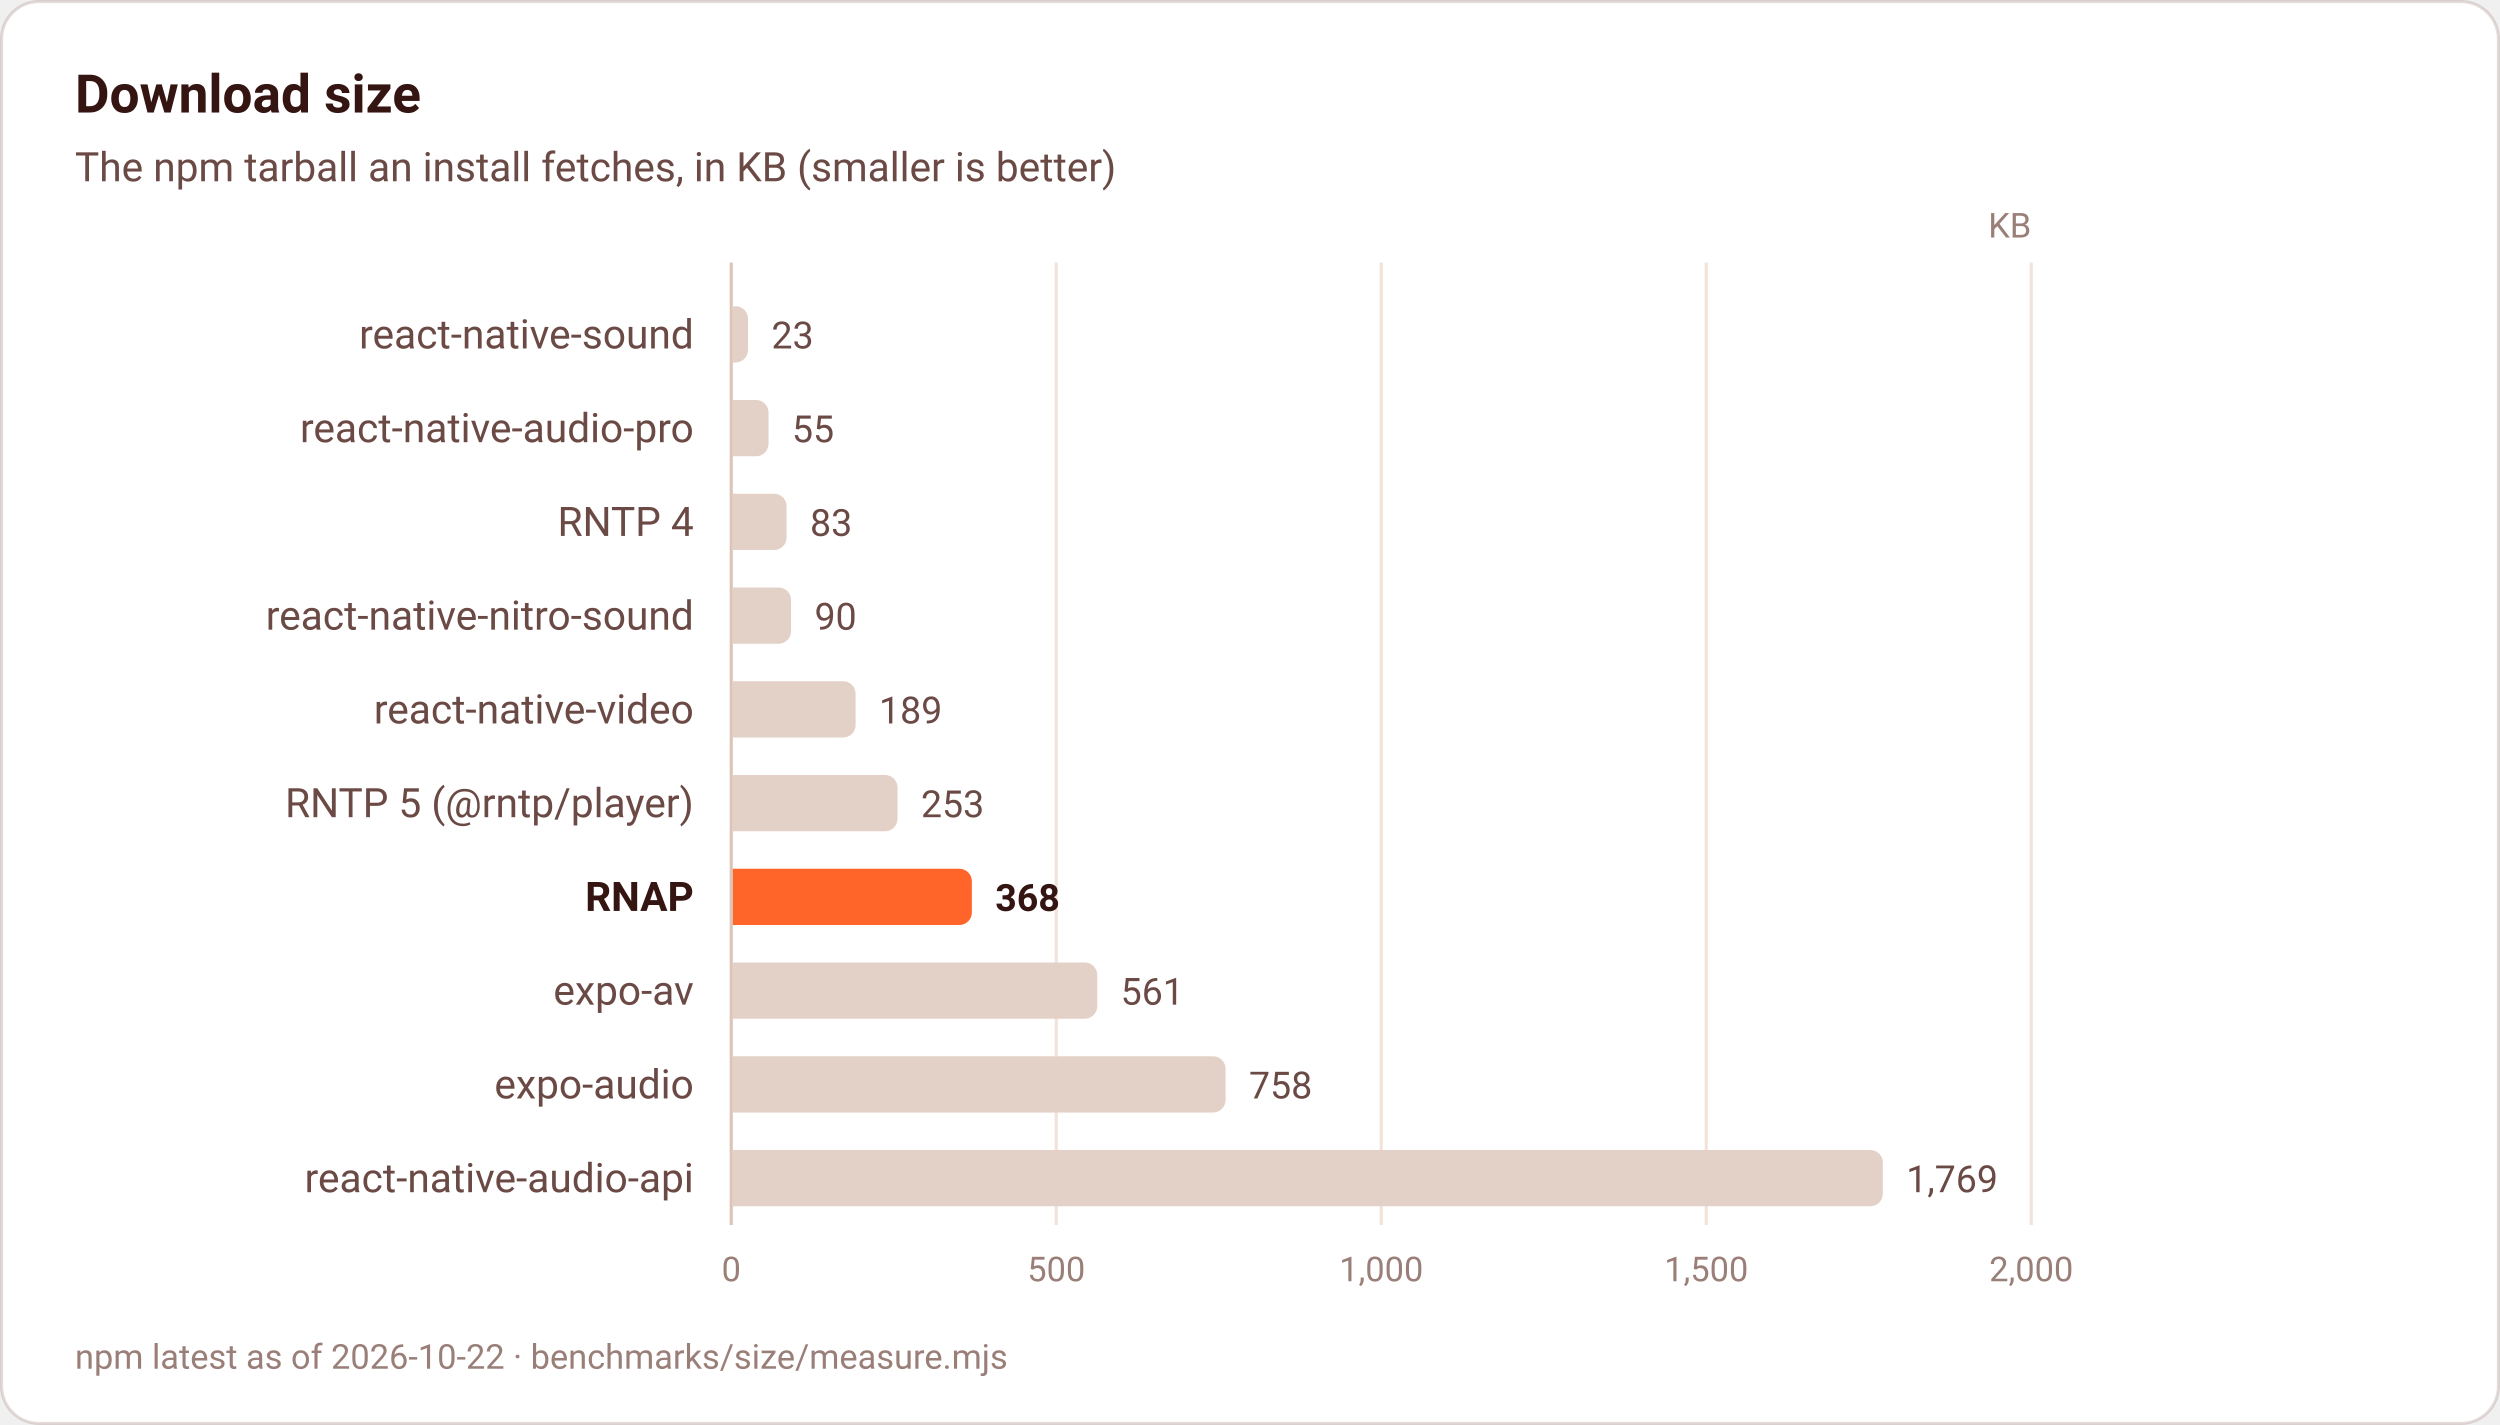
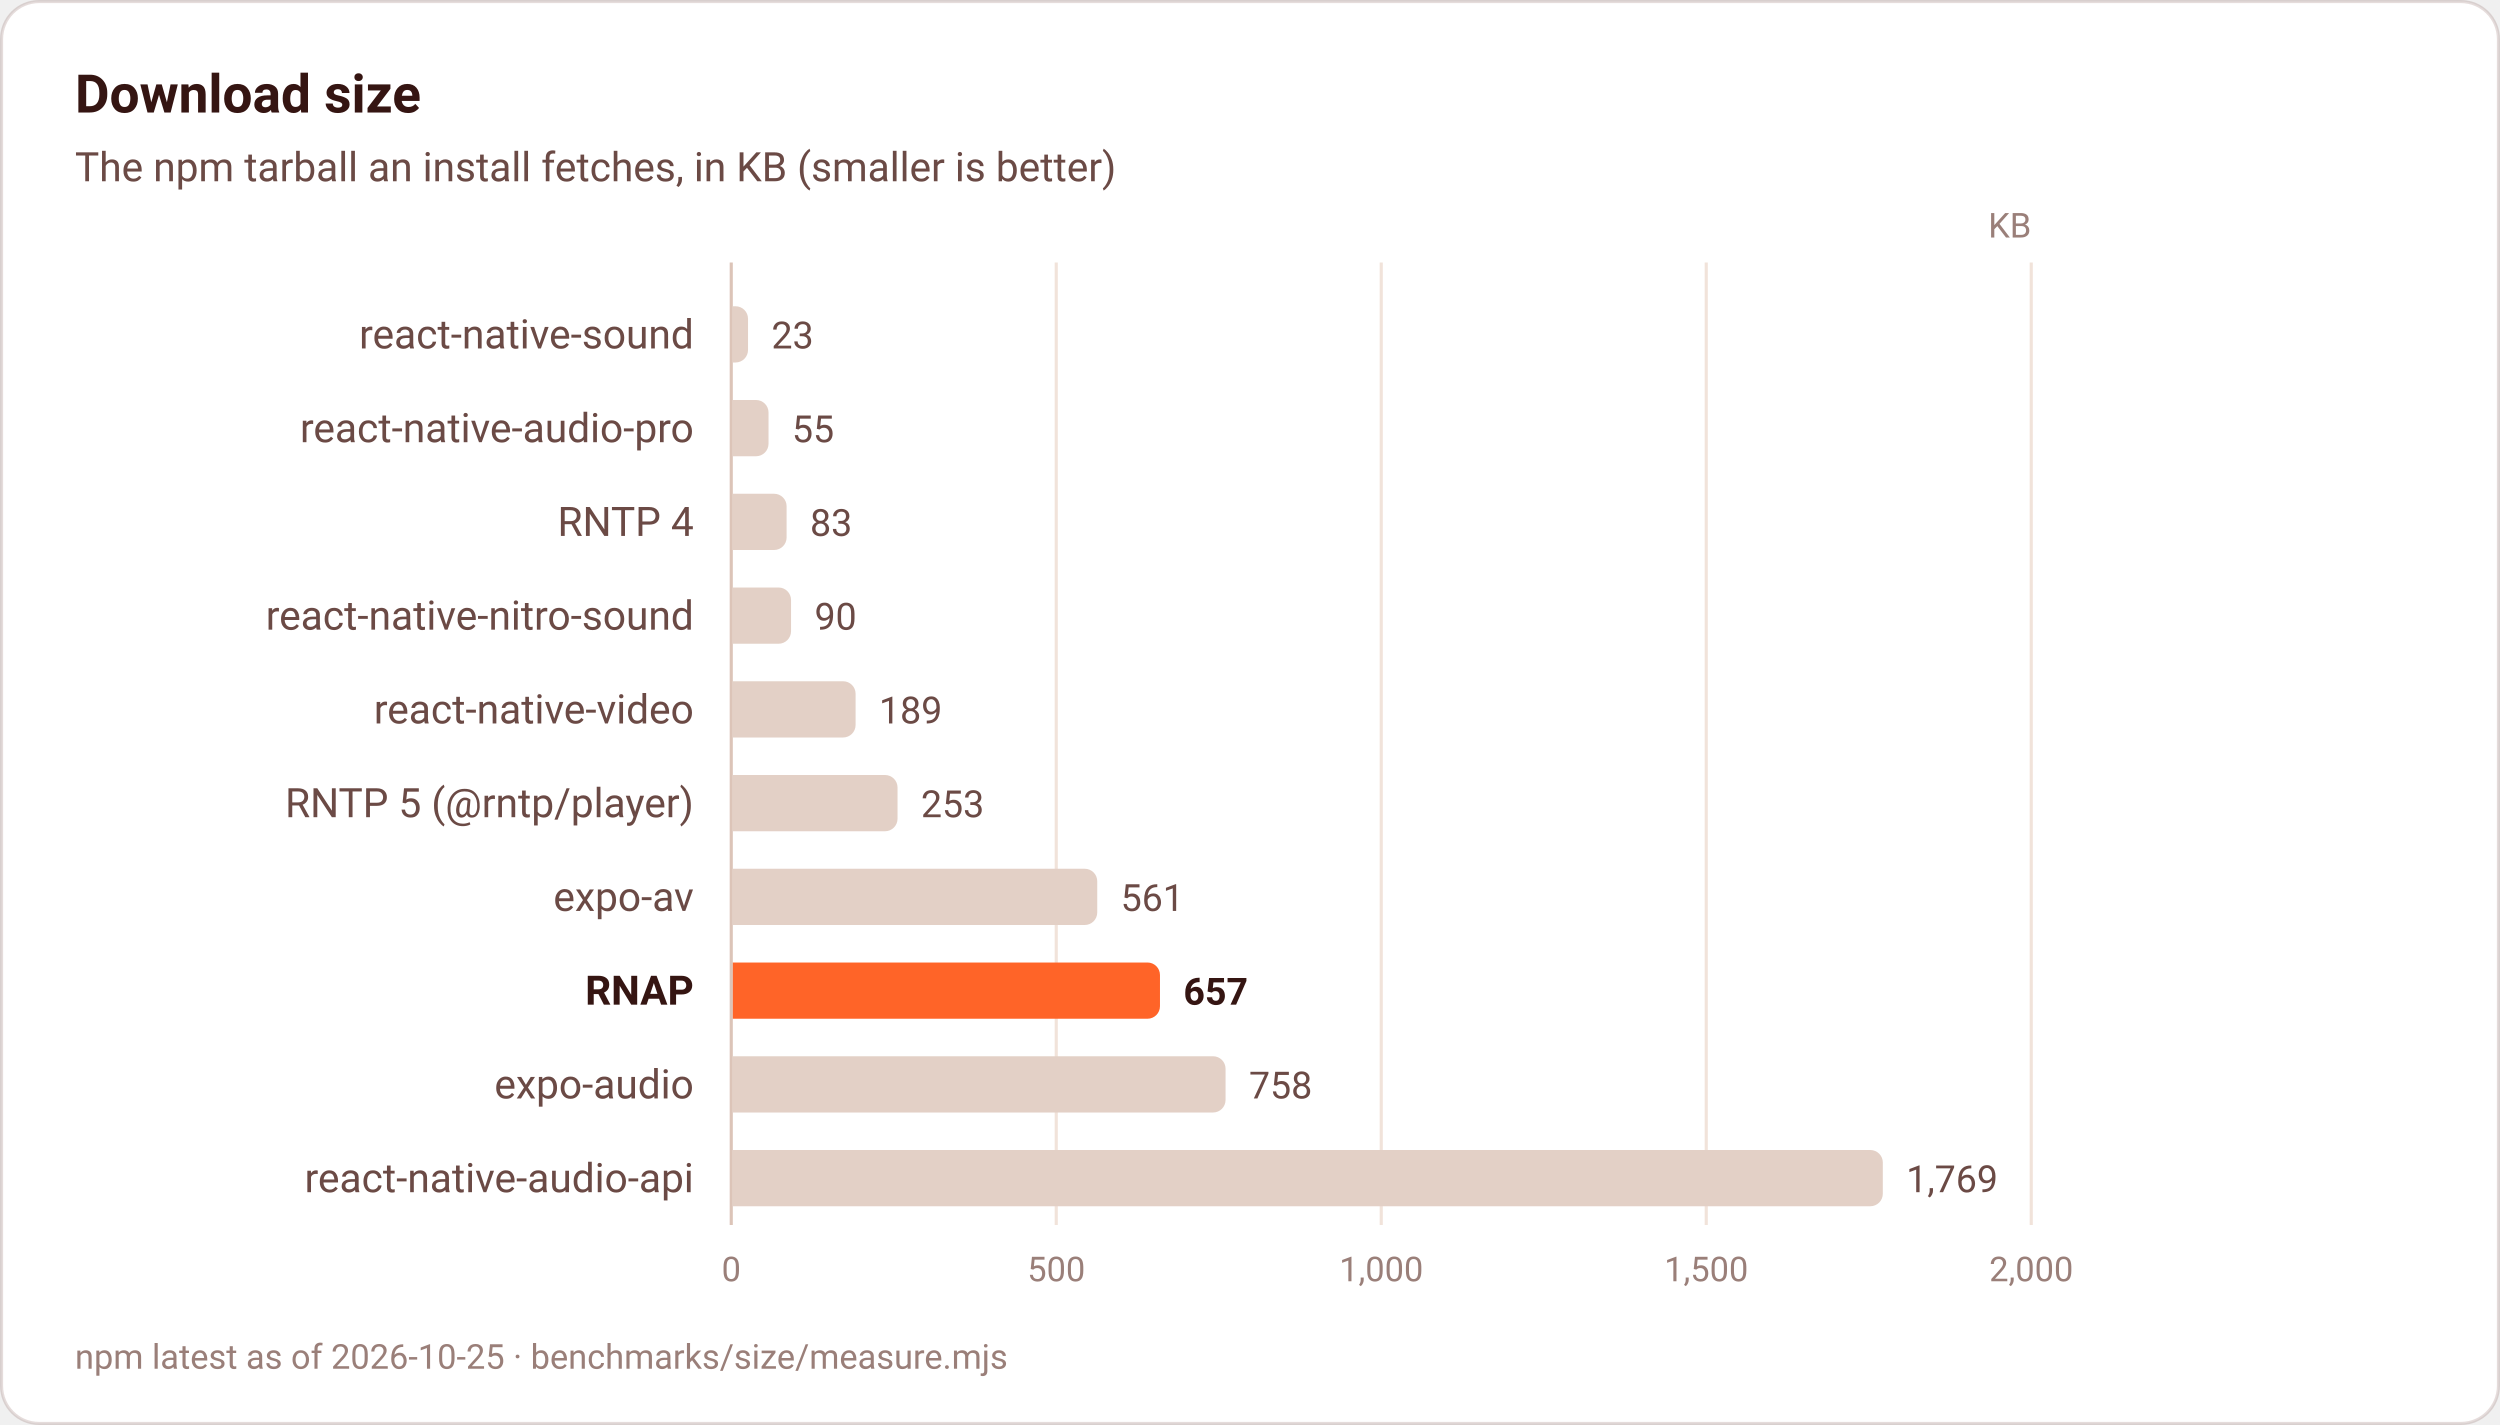
<svg xmlns="http://www.w3.org/2000/svg" width="800" height="456" viewBox="0 0 800 456" font-family="system-ui, -apple-system, &quot;Segoe UI&quot;, Roboto, sans-serif" role="img" aria-labelledby="t d">
  <rect x="0.5" y="0.5" width="799" height="455" rx="12" fill="#ffffff" stroke="rgba(91,34,28,0.16)" />
  <text x="24" y="36" font-size="17" font-weight="600" fill="#351512">Download size</text>
  <text x="24" y="58" font-size="13" fill="#6b4a45">The npm tarball an install fetches, in KB (smaller is better)</text>
  <line x1="234" y1="84" x2="234" y2="392" stroke="#dcc4b8" stroke-width="1" />
  <text x="234" y="410" font-size="11" fill="#9a7f79" text-anchor="middle" style="font-variant-numeric:tabular-nums">0</text>
  <line x1="338" y1="84" x2="338" y2="392" stroke="#f1e3da" stroke-width="1" />
  <text x="338" y="410" font-size="11" fill="#9a7f79" text-anchor="middle" style="font-variant-numeric:tabular-nums">500</text>
  <line x1="442" y1="84" x2="442" y2="392" stroke="#f1e3da" stroke-width="1" />
  <text x="442" y="410" font-size="11" fill="#9a7f79" text-anchor="middle" style="font-variant-numeric:tabular-nums">1,000</text>
  <line x1="546" y1="84" x2="546" y2="392" stroke="#f1e3da" stroke-width="1" />
  <text x="546" y="410" font-size="11" fill="#9a7f79" text-anchor="middle" style="font-variant-numeric:tabular-nums">1,500</text>
  <line x1="650" y1="84" x2="650" y2="392" stroke="#f1e3da" stroke-width="1" />
  <text x="650" y="410" font-size="11" fill="#9a7f79" text-anchor="middle" style="font-variant-numeric:tabular-nums">2,000</text>
  <text x="650" y="76" font-size="11" fill="#9a7f79" text-anchor="end">KB</text>
  <text x="222" y="111.5" font-size="13" fill="#6b4a45" font-weight="400" text-anchor="end">react-native-sound</text>
  <path d="M234.5,98h0.869a4,4 0 0 1 4,4v10a4,4 0 0 1 -4,4h-0.869z" fill="#e3d0c6" />
  <text x="246.869" y="111.5" font-size="12" fill="#6b4a45" font-weight="400" style="font-variant-numeric:tabular-nums">23</text>
  <text x="222" y="141.5" font-size="13" fill="#6b4a45" font-weight="400" text-anchor="end">react-native-audio-pro</text>
  <path d="M234.5,128h7.43a4,4 0 0 1 4,4v10a4,4 0 0 1 -4,4h-7.43z" fill="#e3d0c6" />
  <text x="253.43" y="141.5" font-size="12" fill="#6b4a45" font-weight="400" style="font-variant-numeric:tabular-nums">55</text>
  <text x="222" y="171.5" font-size="13" fill="#6b4a45" font-weight="400" text-anchor="end">RNTP 4</text>
  <path d="M234.5,158h13.214a4,4 0 0 1 4,4v10a4,4 0 0 1 -4,4h-13.214z" fill="#e3d0c6" />
  <text x="259.214" y="171.5" font-size="12" fill="#6b4a45" font-weight="400" style="font-variant-numeric:tabular-nums">83</text>
  <text x="222" y="201.5" font-size="13" fill="#6b4a45" font-weight="400" text-anchor="end">react-native-nitro-sound</text>
  <path d="M234.5,188h14.636a4,4 0 0 1 4,4v10a4,4 0 0 1 -4,4h-14.636z" fill="#e3d0c6" />
  <text x="260.636" y="201.5" font-size="12" fill="#6b4a45" font-weight="400" style="font-variant-numeric:tabular-nums">90</text>
  <text x="222" y="231.5" font-size="13" fill="#6b4a45" font-weight="400" text-anchor="end">react-native-video</text>
  <path d="M234.5,218h35.291a4,4 0 0 1 4,4v10a4,4 0 0 1 -4,4h-35.291z" fill="#e3d0c6" />
  <text x="281.291" y="231.5" font-size="12" fill="#6b4a45" font-weight="400" style="font-variant-numeric:tabular-nums">189</text>
  <text x="222" y="261.5" font-size="13" fill="#6b4a45" font-weight="400" text-anchor="end">RNTP 5 (@rntp/player)</text>
  <path d="M234.5,248h48.712a4,4 0 0 1 4,4v10a4,4 0 0 1 -4,4h-48.712z" fill="#e3d0c6" />
  <text x="294.712" y="261.5" font-size="12" fill="#6b4a45" font-weight="400" style="font-variant-numeric:tabular-nums">253</text>
-   <text x="222" y="291.5" font-size="13" fill="#351512" font-weight="600" text-anchor="end">RNAP</text>
-   <path d="M234.5,278h72.496a4,4 0 0 1 4,4v10a4,4 0 0 1 -4,4h-72.496z" fill="#ff6428" />
-   <text x="318.496" y="291.5" font-size="12" fill="#351512" font-weight="600" style="font-variant-numeric:tabular-nums">368</text>
-   <text x="222" y="321.5" font-size="13" fill="#6b4a45" font-weight="400" text-anchor="end">expo-av</text>
-   <path d="M234.5,308h112.616a4,4 0 0 1 4,4v10a4,4 0 0 1 -4,4h-112.616z" fill="#e3d0c6" />
-   <text x="358.616" y="321.5" font-size="12" fill="#6b4a45" font-weight="400" style="font-variant-numeric:tabular-nums">561</text>
+   <text x="222" y="291.5" font-size="13" fill="#6b4a45" font-weight="400" text-anchor="end">expo-av</text>
+   <path d="M234.5,278h112.616a4,4 0 0 1 4,4v10a4,4 0 0 1 -4,4h-112.616z" fill="#e3d0c6" />
+   <text x="358.616" y="291.5" font-size="12" fill="#6b4a45" font-weight="400" style="font-variant-numeric:tabular-nums">561</text>
+   <text x="222" y="321.5" font-size="13" fill="#351512" font-weight="600" text-anchor="end">RNAP</text>
+   <path d="M234.5,308h132.691a4,4 0 0 1 4,4v10a4,4 0 0 1 -4,4h-132.691z" fill="#ff6428" />
+   <text x="378.691" y="321.5" font-size="12" fill="#351512" font-weight="600" style="font-variant-numeric:tabular-nums">657</text>
  <text x="222" y="351.5" font-size="13" fill="#6b4a45" font-weight="400" text-anchor="end">expo-audio</text>
  <path d="M234.5,338h153.681a4,4 0 0 1 4,4v10a4,4 0 0 1 -4,4h-153.681z" fill="#e3d0c6" />
  <text x="399.681" y="351.5" font-size="12" fill="#6b4a45" font-weight="400" style="font-variant-numeric:tabular-nums">758</text>
  <text x="222" y="381.5" font-size="13" fill="#6b4a45" font-weight="400" text-anchor="end">react-native-audio-api</text>
  <path d="M234.5,368h364.001a4,4 0 0 1 4,4v10a4,4 0 0 1 -4,4h-364.001z" fill="#e3d0c6" />
  <text x="610.001" y="381.5" font-size="12" fill="#6b4a45" font-weight="400" style="font-variant-numeric:tabular-nums">1,769</text>
-   <text x="24" y="438" font-size="11" fill="#9a7f79">npm latest as of 2026-10-22 · benchmarks/size/measure.mjs</text>
+   <text x="24" y="438" font-size="11" fill="#9a7f79">npm latest as of 2026-10-25 · benchmarks/size/measure.mjs</text>
</svg>
